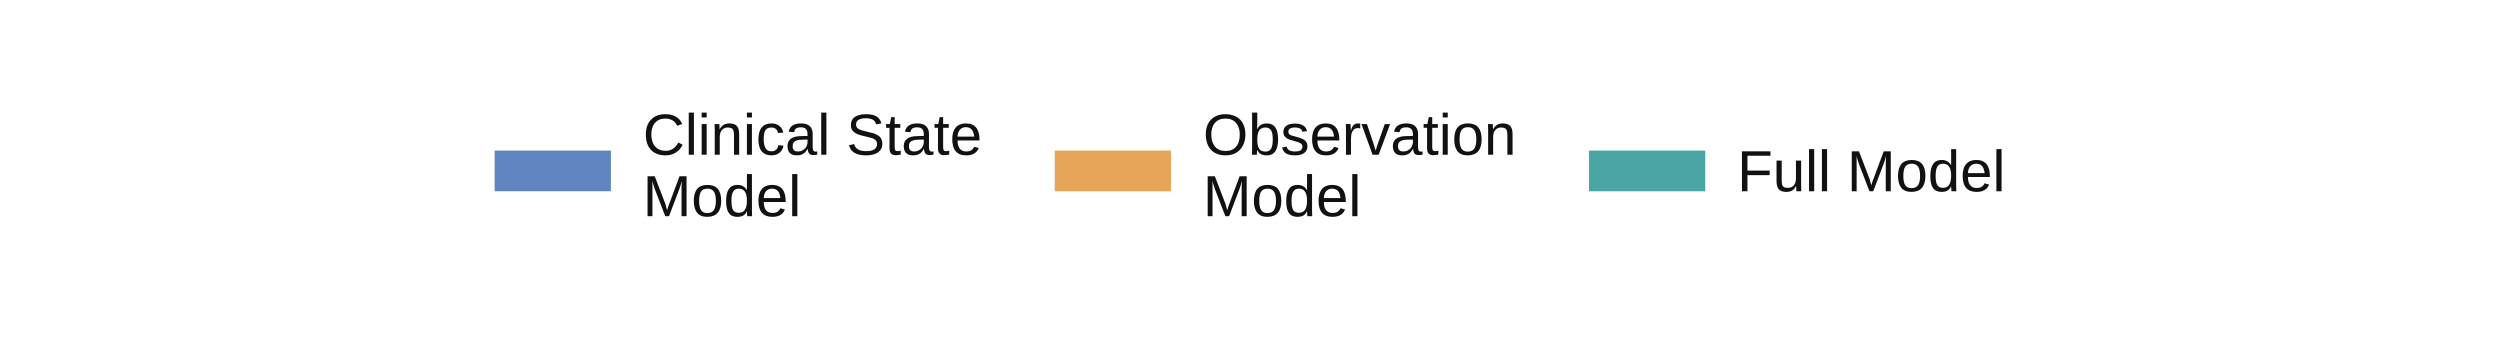
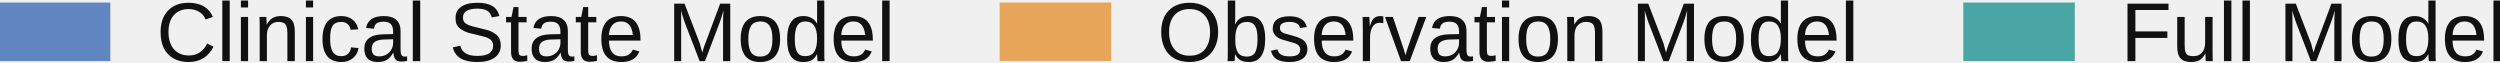
- <svg xmlns="http://www.w3.org/2000/svg" width="249.449pt" height="34.016pt" viewBox="0 0 249.449 34.016" version="1.1">
+ <svg xmlns="http://www.w3.org/2000/svg" width="173.43pt" height="4.302pt" viewBox="111.528 8.601 173.43 4.302" version="1.1">
  <defs>
    <style type="text/css">*{stroke-linejoin: round; stroke-linecap: butt}</style>
  </defs>
  <g id="figure_1">
    <g id="patch_1">
-       <path d="M 0 34.016 L 249.449 34.016 L 249.449 0 L 0 0 z " style="fill: #ffffff" />
+       <path d="M 0 22.677 L 396.85 22.677 L 396.85 0 L 0 0 L 0 22.677 z " style="fill: none" />
    </g>
    <g id="legend_1">
      <g id="patch_2">
-         <path d="M 49.355 19.084 L 60.955 19.084 L 60.955 15.024 L 49.355 15.024 z " style="fill: #5f86c1" />
+         <path d="M 111.448 12.838 L 119.182 12.838 L 119.182 8.778 L 111.448 8.778 z " style="fill: #5f86c1" />
      </g>
      <g id="text_1">
-         <text style="fill: #111111; font: 5.8px 'Arial'" transform="translate(64.14477 15.43997)">Clinical State</text>
-         <text style="fill: #111111; font: 5.8px 'Arial'" transform="translate(64.14477 21.57456)">Model</text>
+         <text style="fill: #111111; font: 5.8px 'Arial'; text-anchor: start" x="122.372" y="12.838" transform="rotate(-0 122.3716 12.83797)">Clinical State Model</text>
      </g>
      <g id="patch_3">
-         <path d="M 105.242 19.084 L 116.842 19.084 L 116.842 15.024 L 105.242 15.024 z " style="fill: #e7a55a" />
+         <path d="M 180.876 12.838 L 188.61 12.838 L 188.61 8.778 L 180.876 8.778 z " style="fill: #e7a55a" />
      </g>
      <g id="text_2">
-         <text style="fill: #111111; font: 5.8px 'Arial'" transform="translate(120.0323 15.43997)">Observation</text>
-         <text style="fill: #111111; font: 5.8px 'Arial'" transform="translate(120.0323 21.57456)">Model</text>
+         <text style="fill: #111111; font: 5.8px 'Arial'; text-anchor: start" x="191.8" y="12.838" transform="rotate(-0 191.7998 12.83797)">Observation Model</text>
      </g>
      <g id="patch_4">
-         <path d="M 158.552 19.084 L 170.152 19.084 L 170.152 15.024 L 158.552 15.024 z " style="fill: #4aa5a5" />
+         <path d="M 247.726 12.838 L 255.46 12.838 L 255.46 8.778 L 247.726 8.778 z " style="fill: #4aa5a5" />
      </g>
      <g id="text_3">
-         <text style="fill: #111111; font: 5.8px 'Arial'; text-anchor: start" x="173.342" y="19.084" transform="rotate(-0 173.3416 19.08364)">Full Model</text>
+         <text style="fill: #111111; font: 5.8px 'Arial'; text-anchor: start" x="258.65" y="12.838" transform="rotate(-0 258.6496 12.83797)">Full Model</text>
      </g>
    </g>
  </g>
</svg>
